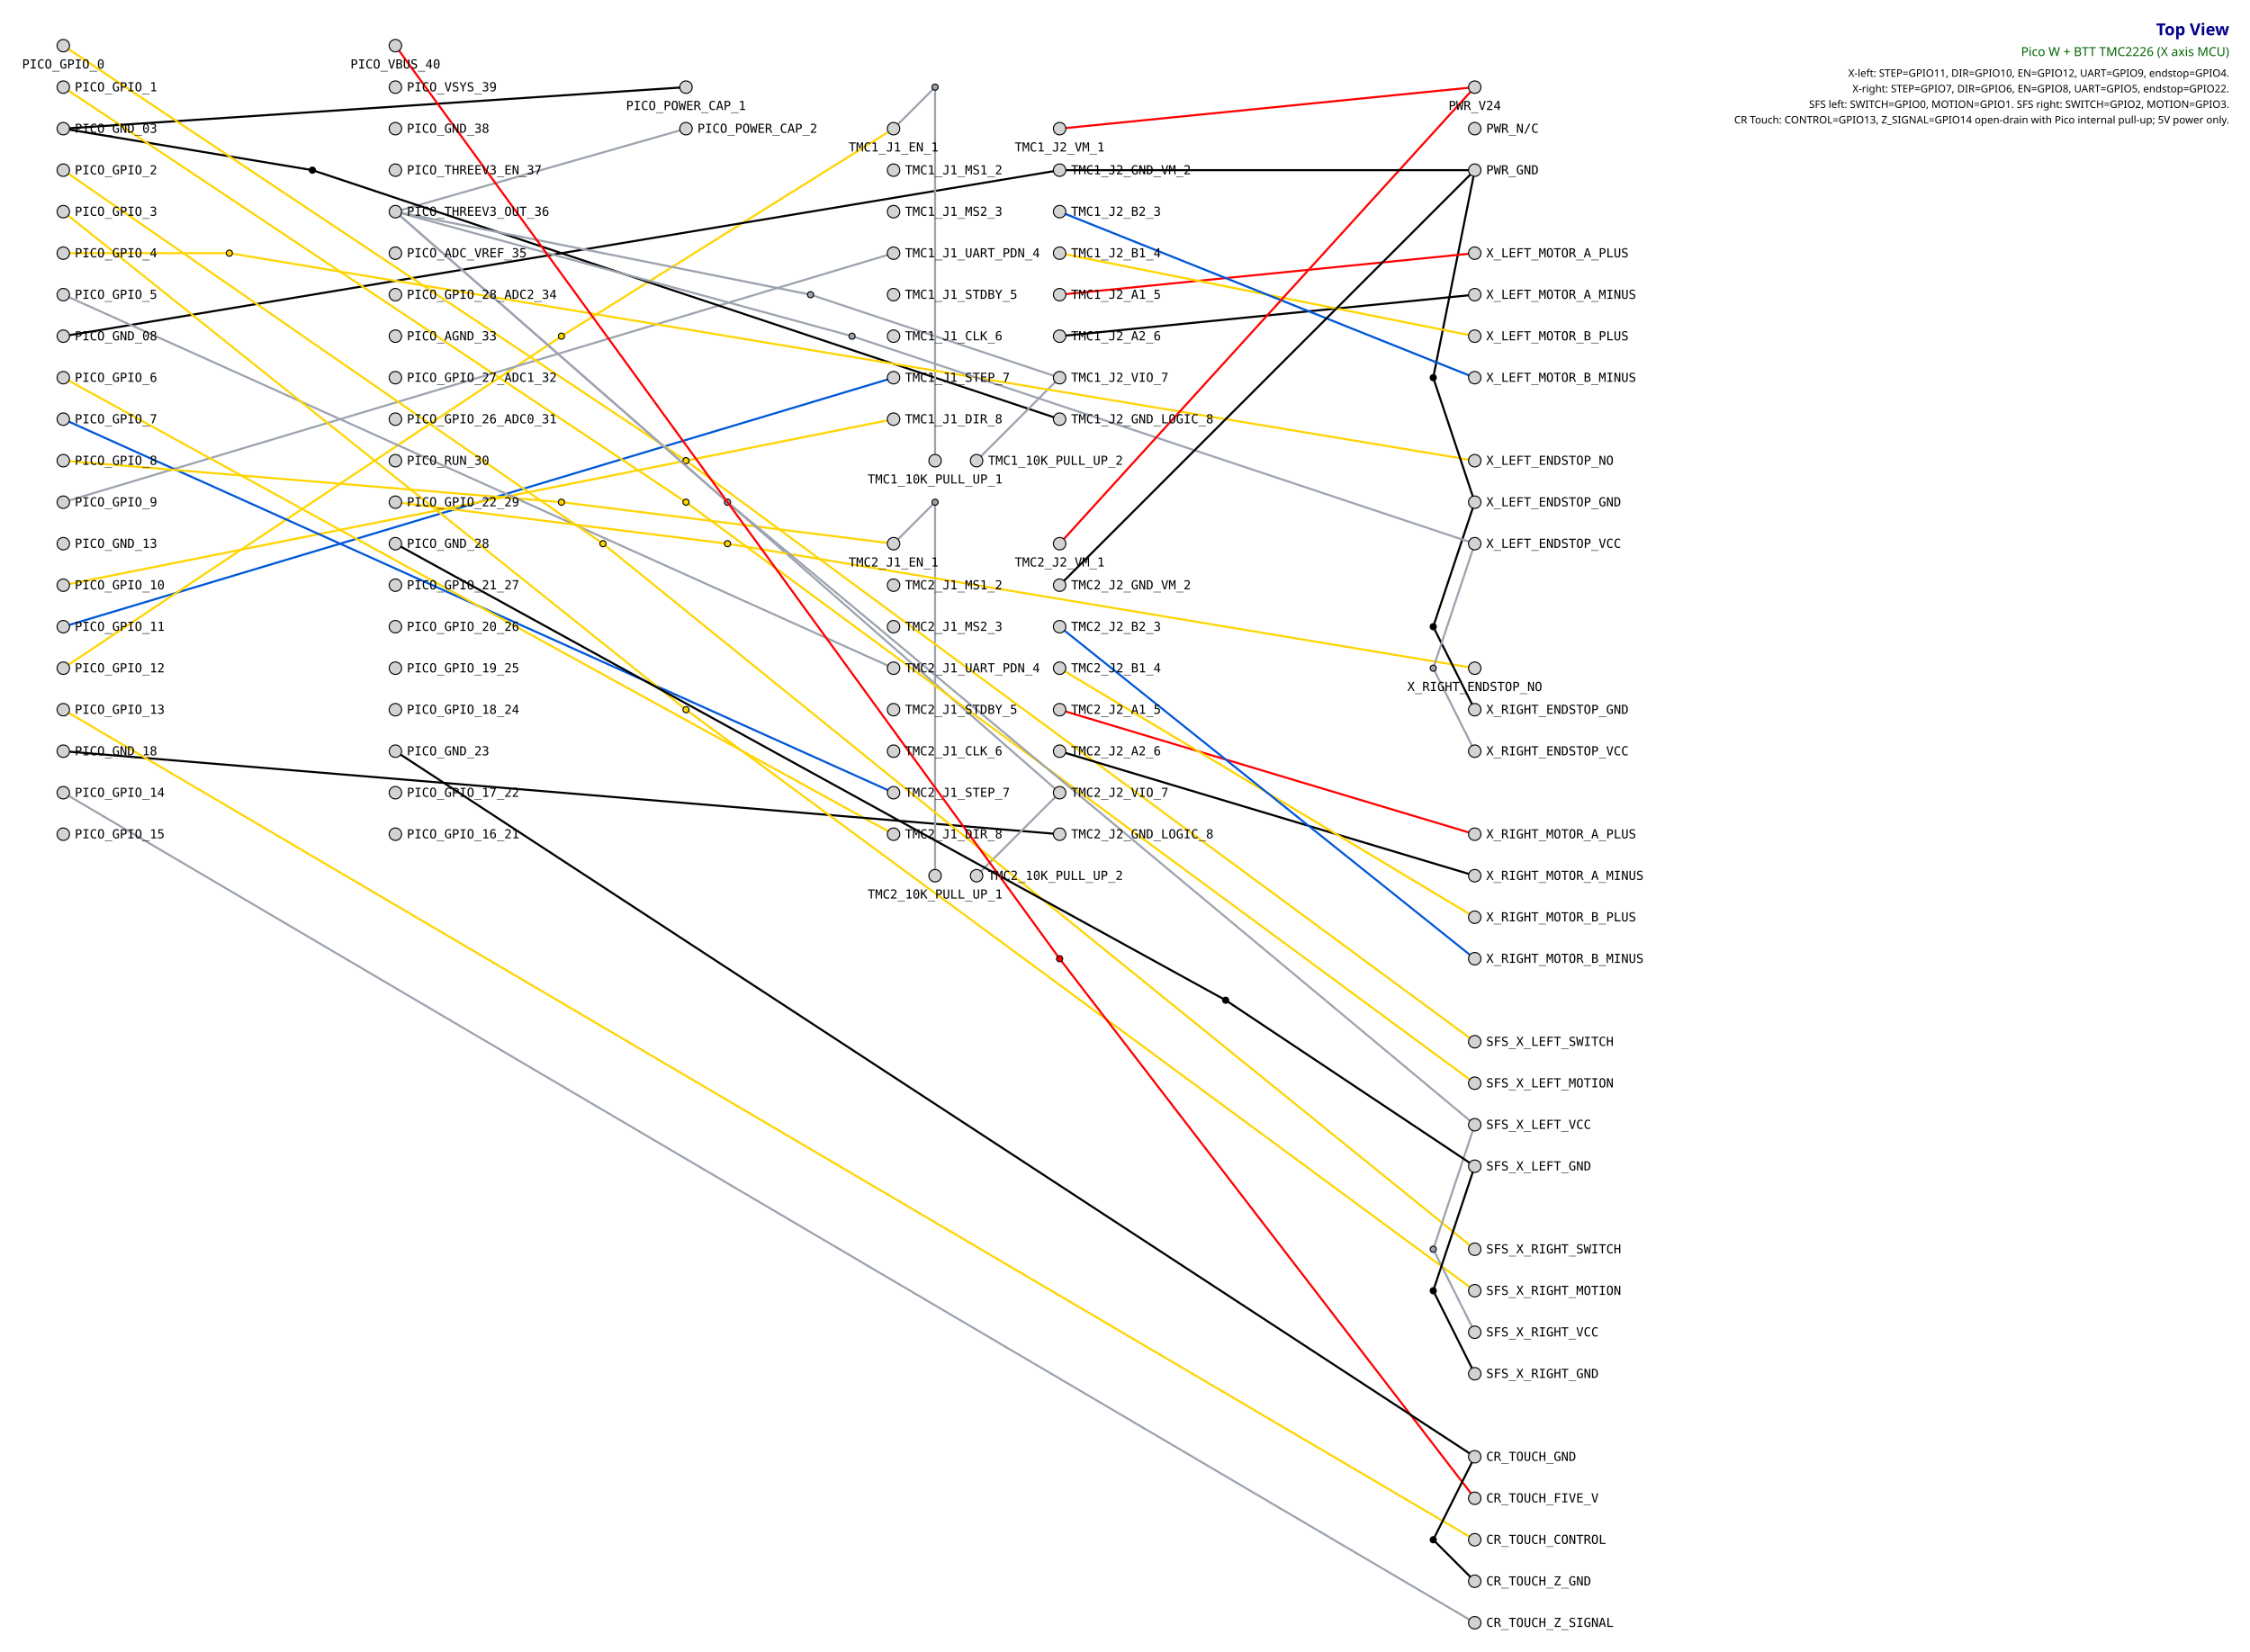
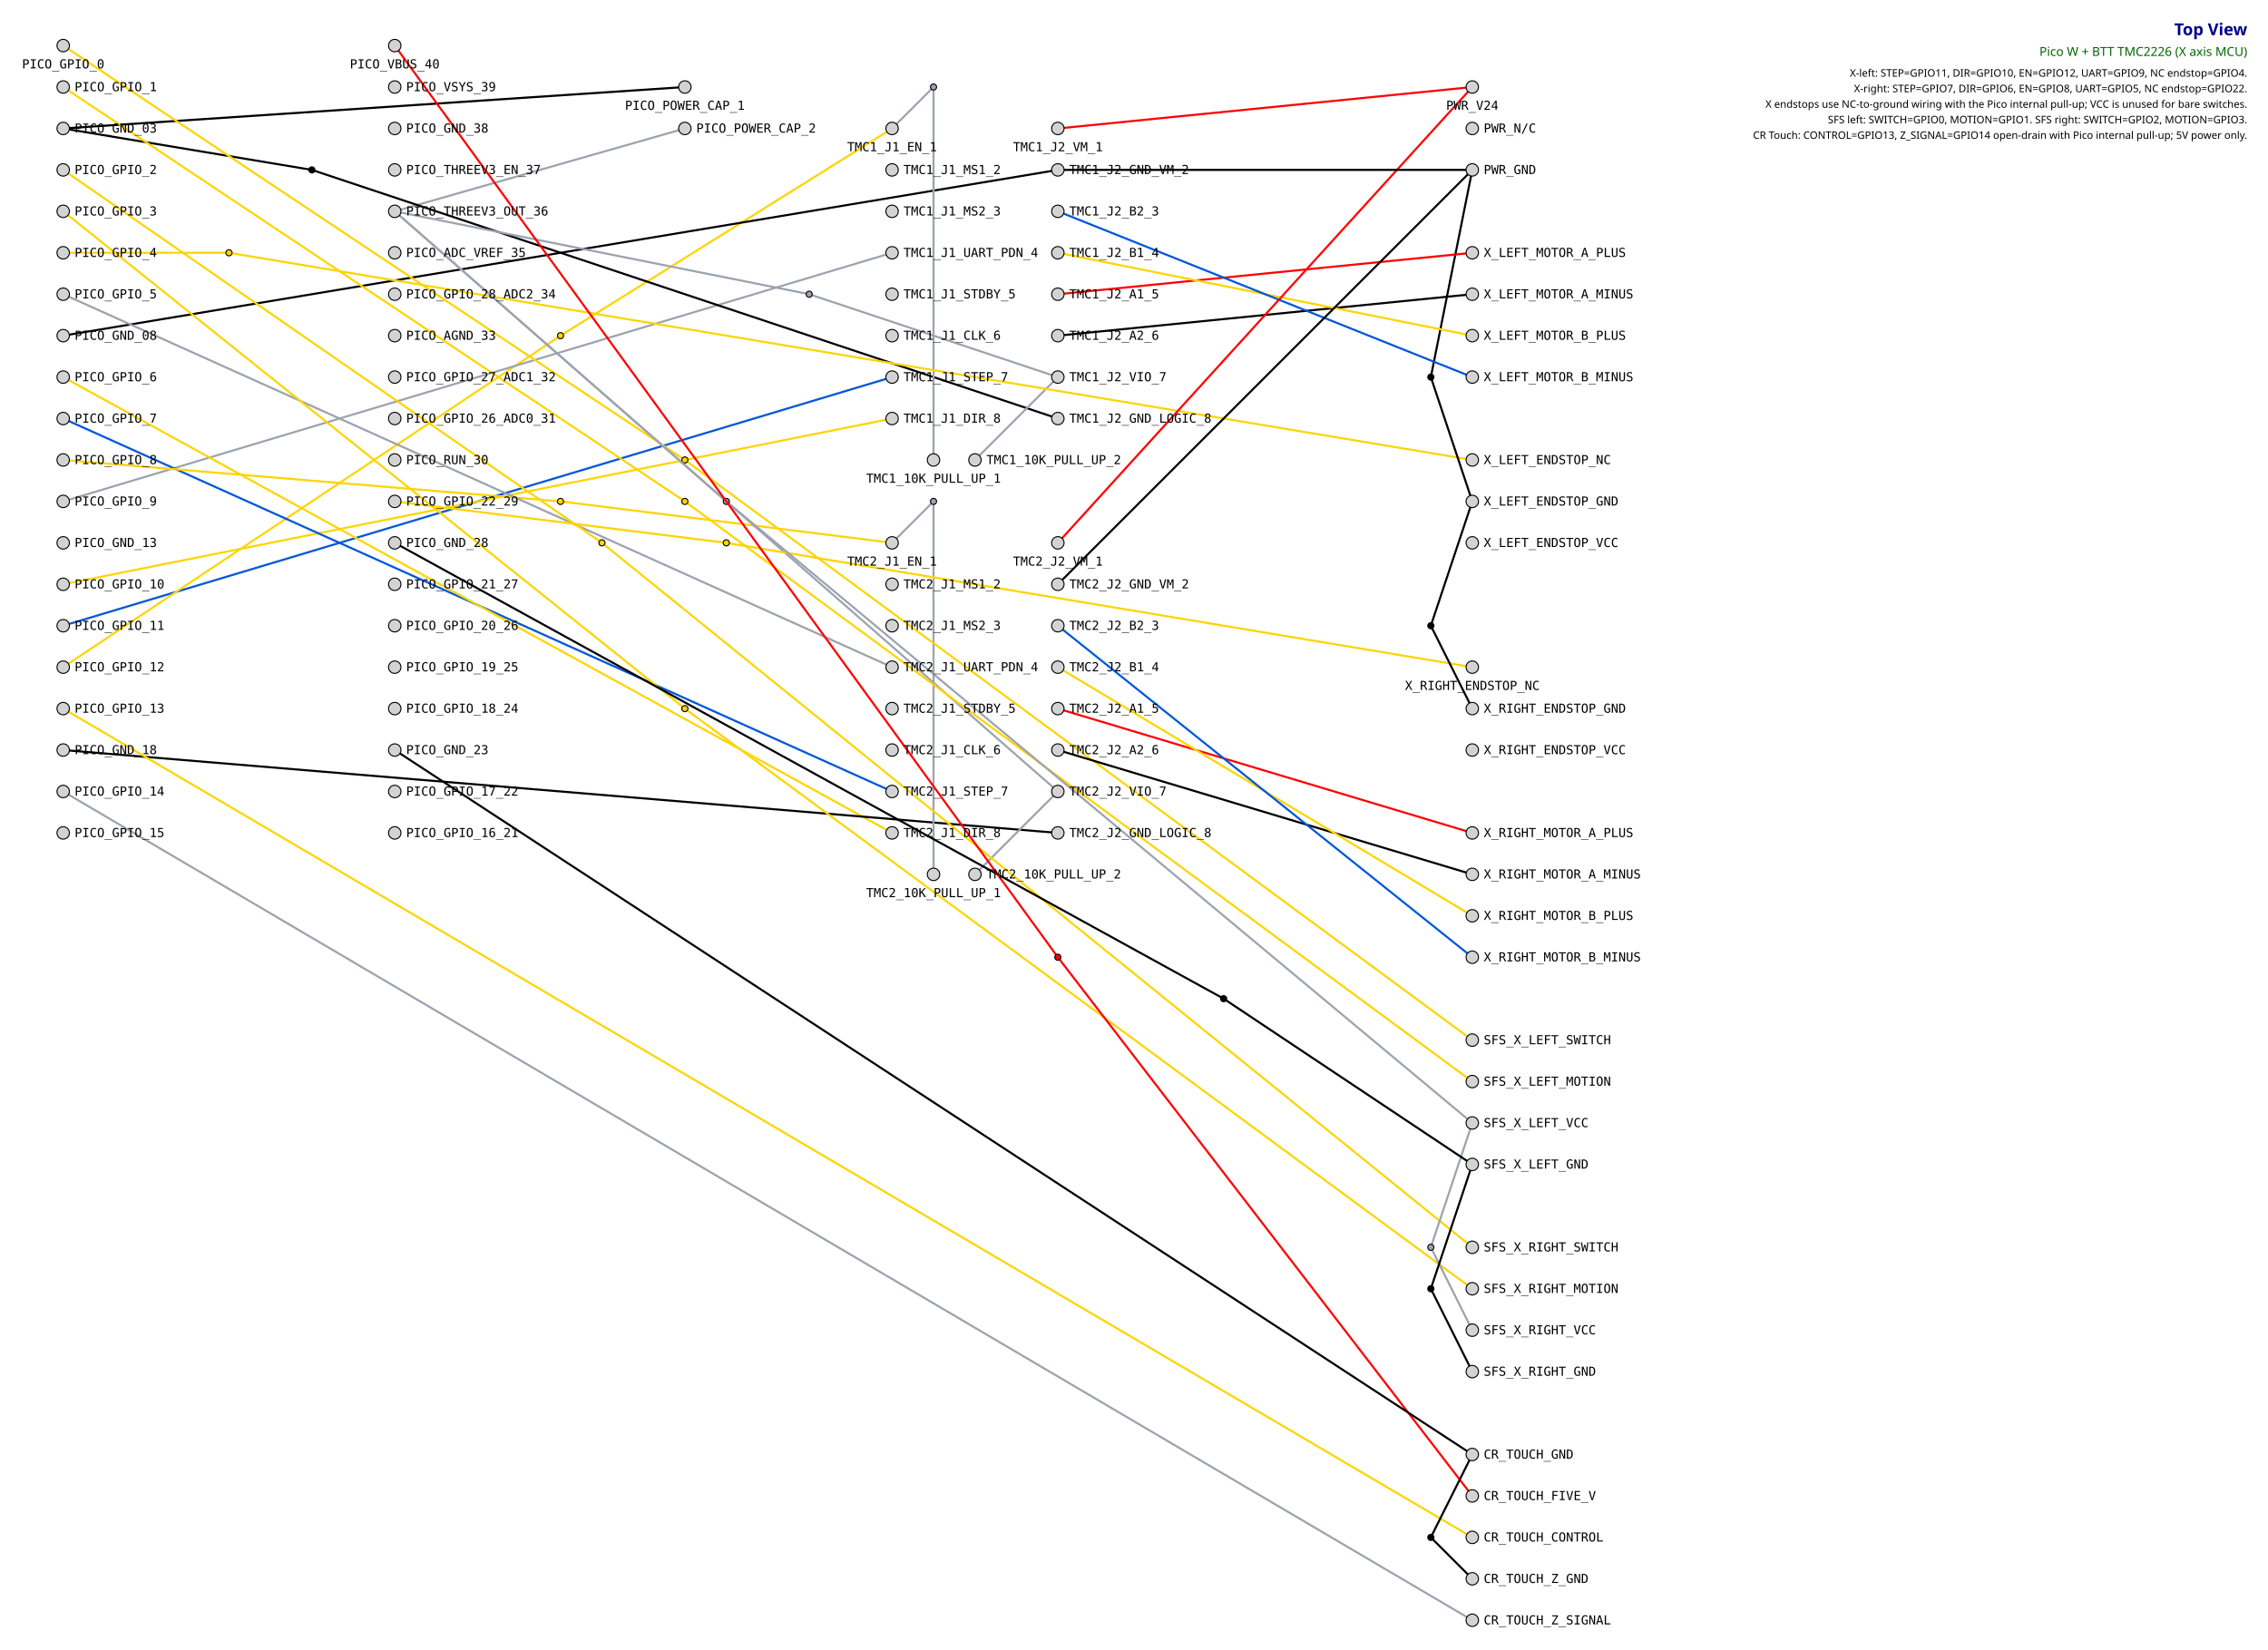
- <svg xmlns="http://www.w3.org/2000/svg" viewBox="-1 -4 2168 1592" width="100%" height="100%">
+ <svg xmlns="http://www.w3.org/2000/svg" viewBox="-1 -4 2189 1592" width="100%" height="100%">
  <line x1="60" y1="120" x2="660" y2="80" stroke="#000000" stroke-width="2" />
  <line x1="660" y1="120" x2="380" y2="200" stroke="#9ca3af" stroke-width="2" />
  <line x1="60" y1="600" x2="860" y2="360" stroke="#0057d8" stroke-width="2" />
  <line x1="60" y1="560" x2="860" y2="400" stroke="#ffd400" stroke-width="2" />
  <line x1="60" y1="640" x2="540" y2="320" stroke="#ffd400" stroke-width="2" />
  <line x1="540" y1="320" x2="860" y2="120" stroke="#ffd400" stroke-width="2" />
  <circle cx="540" cy="320" r="3" fill="#ffd400" stroke="black" stroke-width="1" />
  <line x1="60" y1="480" x2="860" y2="240" stroke="#9ca3af" stroke-width="2" />
  <line x1="60" y1="120" x2="300" y2="160" stroke="#000000" stroke-width="2" />
  <line x1="300" y1="160" x2="1020" y2="400" stroke="#000000" stroke-width="2" />
  <circle cx="300" cy="160" r="3" fill="#000000" stroke="black" stroke-width="1" />
  <line x1="60" y1="320" x2="1020" y2="160" stroke="#000000" stroke-width="2" />
  <line x1="380" y1="200" x2="780" y2="280" stroke="#9ca3af" stroke-width="2" />
  <line x1="780" y1="280" x2="1020" y2="360" stroke="#9ca3af" stroke-width="2" />
  <circle cx="780" cy="280" r="3" fill="#9ca3af" stroke="black" stroke-width="1" />
  <line x1="1020" y1="360" x2="940" y2="440" stroke="#9ca3af" stroke-width="2" />
  <line x1="900" y1="440" x2="900" y2="80" stroke="#9ca3af" stroke-width="2" />
  <line x1="900" y1="80" x2="860" y2="120" stroke="#9ca3af" stroke-width="2" />
  <circle cx="900" cy="80" r="3" fill="#9ca3af" stroke="black" stroke-width="1" />
  <line x1="60" y1="400" x2="860" y2="760" stroke="#0057d8" stroke-width="2" />
  <line x1="60" y1="360" x2="860" y2="800" stroke="#ffd400" stroke-width="2" />
  <line x1="60" y1="440" x2="540" y2="480" stroke="#ffd400" stroke-width="2" />
  <line x1="540" y1="480" x2="860" y2="520" stroke="#ffd400" stroke-width="2" />
  <circle cx="540" cy="480" r="3" fill="#ffd400" stroke="black" stroke-width="1" />
  <line x1="60" y1="280" x2="860" y2="640" stroke="#9ca3af" stroke-width="2" />
  <line x1="60" y1="720" x2="1020" y2="800" stroke="#000000" stroke-width="2" />
  <line x1="380" y1="200" x2="1020" y2="760" stroke="#9ca3af" stroke-width="2" />
  <line x1="1020" y1="760" x2="940" y2="840" stroke="#9ca3af" stroke-width="2" />
  <line x1="900" y1="840" x2="900" y2="480" stroke="#9ca3af" stroke-width="2" />
  <line x1="900" y1="480" x2="860" y2="520" stroke="#9ca3af" stroke-width="2" />
  <circle cx="900" cy="480" r="3" fill="#9ca3af" stroke="black" stroke-width="1" />
  <line x1="60" y1="240" x2="220" y2="240" stroke="#ffd400" stroke-width="2" />
  <line x1="220" y1="240" x2="1420" y2="440" stroke="#ffd400" stroke-width="2" />
  <circle cx="220" cy="240" r="3" fill="#ffd400" stroke="black" stroke-width="1" />
  <line x1="380" y1="480" x2="700" y2="520" stroke="#ffd400" stroke-width="2" />
  <line x1="700" y1="520" x2="1420" y2="640" stroke="#ffd400" stroke-width="2" />
  <circle cx="700" cy="520" r="3" fill="#ffd400" stroke="black" stroke-width="1" />
  <line x1="1420" y1="160" x2="1380" y2="360" stroke="#000000" stroke-width="2" />
  <line x1="1380" y1="360" x2="1420" y2="480" stroke="#000000" stroke-width="2" />
  <circle cx="1380" cy="360" r="3" fill="#000000" stroke="black" stroke-width="1" />
  <line x1="1420" y1="480" x2="1380" y2="600" stroke="#000000" stroke-width="2" />
  <line x1="1380" y1="600" x2="1420" y2="680" stroke="#000000" stroke-width="2" />
  <circle cx="1380" cy="600" r="3" fill="#000000" stroke="black" stroke-width="1" />
-   <line x1="1420" y1="520" x2="820" y2="320" stroke="#9ca3af" stroke-width="2" />
-   <line x1="820" y1="320" x2="380" y2="200" stroke="#9ca3af" stroke-width="2" />
-   <circle cx="820" cy="320" r="3" fill="#9ca3af" stroke="black" stroke-width="1" />
-   <line x1="1420" y1="720" x2="1380" y2="640" stroke="#9ca3af" stroke-width="2" />
-   <line x1="1380" y1="640" x2="1420" y2="520" stroke="#9ca3af" stroke-width="2" />
-   <circle cx="1380" cy="640" r="3" fill="#9ca3af" stroke="black" stroke-width="1" />
  <line x1="60" y1="40" x2="660" y2="440" stroke="#ffd400" stroke-width="2" />
  <line x1="660" y1="440" x2="1420" y2="1000" stroke="#ffd400" stroke-width="2" />
  <circle cx="660" cy="440" r="3" fill="#ffd400" stroke="black" stroke-width="1" />
  <line x1="60" y1="80" x2="660" y2="480" stroke="#ffd400" stroke-width="2" />
  <line x1="660" y1="480" x2="1420" y2="1040" stroke="#ffd400" stroke-width="2" />
  <circle cx="660" cy="480" r="3" fill="#ffd400" stroke="black" stroke-width="1" />
  <line x1="60" y1="160" x2="580" y2="520" stroke="#ffd400" stroke-width="2" />
  <line x1="580" y1="520" x2="1420" y2="1200" stroke="#ffd400" stroke-width="2" />
  <circle cx="580" cy="520" r="3" fill="#ffd400" stroke="black" stroke-width="1" />
  <line x1="60" y1="200" x2="660" y2="680" stroke="#ffd400" stroke-width="2" />
  <line x1="660" y1="680" x2="1420" y2="1240" stroke="#ffd400" stroke-width="2" />
  <circle cx="660" cy="680" r="3" fill="#ffd400" stroke="black" stroke-width="1" />
  <line x1="380" y1="200" x2="700" y2="480" stroke="#9ca3af" stroke-width="2" />
  <line x1="700" y1="480" x2="1420" y2="1080" stroke="#9ca3af" stroke-width="2" />
  <circle cx="700" cy="480" r="3" fill="#9ca3af" stroke="black" stroke-width="1" />
  <line x1="1420" y1="1280" x2="1380" y2="1200" stroke="#9ca3af" stroke-width="2" />
  <line x1="1380" y1="1200" x2="1420" y2="1080" stroke="#9ca3af" stroke-width="2" />
  <circle cx="1380" cy="1200" r="3" fill="#9ca3af" stroke="black" stroke-width="1" />
  <line x1="380" y1="520" x2="1180" y2="960" stroke="#000000" stroke-width="2" />
  <line x1="1180" y1="960" x2="1420" y2="1120" stroke="#000000" stroke-width="2" />
  <circle cx="1180" cy="960" r="3" fill="#000000" stroke="black" stroke-width="1" />
  <line x1="1420" y1="1320" x2="1380" y2="1240" stroke="#000000" stroke-width="2" />
  <line x1="1380" y1="1240" x2="1420" y2="1120" stroke="#000000" stroke-width="2" />
  <circle cx="1380" cy="1240" r="3" fill="#000000" stroke="black" stroke-width="1" />
  <line x1="60" y1="680" x2="1420" y2="1480" stroke="#ffd400" stroke-width="2" />
  <line x1="60" y1="760" x2="1420" y2="1560" stroke="#9ca3af" stroke-width="2" />
  <line x1="380" y1="40" x2="1020" y2="920" stroke="#ff0000" stroke-width="2" />
  <line x1="1020" y1="920" x2="1420" y2="1440" stroke="#ff0000" stroke-width="2" />
  <circle cx="1020" cy="920" r="3" fill="#ff0000" stroke="black" stroke-width="1" />
  <line x1="380" y1="720" x2="1420" y2="1400" stroke="#000000" stroke-width="2" />
  <line x1="1420" y1="1520" x2="1380" y2="1480" stroke="#000000" stroke-width="2" />
  <line x1="1380" y1="1480" x2="1420" y2="1400" stroke="#000000" stroke-width="2" />
  <circle cx="1380" cy="1480" r="3" fill="#000000" stroke="black" stroke-width="1" />
  <line x1="1420" y1="240" x2="1020" y2="280" stroke="#ff0000" stroke-width="2" />
  <line x1="1420" y1="280" x2="1020" y2="320" stroke="#000000" stroke-width="2" />
  <line x1="1420" y1="320" x2="1020" y2="240" stroke="#ffd400" stroke-width="2" />
  <line x1="1420" y1="360" x2="1020" y2="200" stroke="#0057d8" stroke-width="2" />
  <line x1="1420" y1="800" x2="1020" y2="680" stroke="#ff0000" stroke-width="2" />
  <line x1="1420" y1="840" x2="1020" y2="720" stroke="#000000" stroke-width="2" />
  <line x1="1420" y1="880" x2="1020" y2="640" stroke="#ffd400" stroke-width="2" />
  <line x1="1420" y1="920" x2="1020" y2="600" stroke="#0057d8" stroke-width="2" />
  <line x1="1420" y1="80" x2="1020" y2="120" stroke="#ff0000" stroke-width="2" />
  <line x1="1420" y1="80" x2="1020" y2="520" stroke="#ff0000" stroke-width="2" />
  <line x1="1420" y1="160" x2="1020" y2="160" stroke="#000000" stroke-width="2" />
  <line x1="1420" y1="160" x2="1020" y2="560" stroke="#000000" stroke-width="2" />
  <circle cx="60" cy="40" r="6" fill="lightgray" stroke="black" />
  <text x="60" y="62" font-size="12px" font-family="monospace" text-anchor="middle">PICO_GPIO_0</text>
  <circle cx="60" cy="80" r="6" fill="lightgray" stroke="black" />
  <text x="71" y="84" font-size="12px" font-family="monospace" text-anchor="start">PICO_GPIO_1</text>
  <circle cx="60" cy="120" r="6" fill="lightgray" stroke="black" />
  <text x="71" y="124" font-size="12px" font-family="monospace" text-anchor="start">PICO_GND_03</text>
  <circle cx="60" cy="160" r="6" fill="lightgray" stroke="black" />
  <text x="71" y="164" font-size="12px" font-family="monospace" text-anchor="start">PICO_GPIO_2</text>
  <circle cx="60" cy="200" r="6" fill="lightgray" stroke="black" />
  <text x="71" y="204" font-size="12px" font-family="monospace" text-anchor="start">PICO_GPIO_3</text>
  <circle cx="60" cy="240" r="6" fill="lightgray" stroke="black" />
  <text x="71" y="244" font-size="12px" font-family="monospace" text-anchor="start">PICO_GPIO_4</text>
  <circle cx="60" cy="280" r="6" fill="lightgray" stroke="black" />
  <text x="71" y="284" font-size="12px" font-family="monospace" text-anchor="start">PICO_GPIO_5</text>
  <circle cx="60" cy="320" r="6" fill="lightgray" stroke="black" />
  <text x="71" y="324" font-size="12px" font-family="monospace" text-anchor="start">PICO_GND_08</text>
  <circle cx="60" cy="360" r="6" fill="lightgray" stroke="black" />
  <text x="71" y="364" font-size="12px" font-family="monospace" text-anchor="start">PICO_GPIO_6</text>
  <circle cx="60" cy="400" r="6" fill="lightgray" stroke="black" />
  <text x="71" y="404" font-size="12px" font-family="monospace" text-anchor="start">PICO_GPIO_7</text>
  <circle cx="60" cy="440" r="6" fill="lightgray" stroke="black" />
  <text x="71" y="444" font-size="12px" font-family="monospace" text-anchor="start">PICO_GPIO_8</text>
  <circle cx="60" cy="480" r="6" fill="lightgray" stroke="black" />
  <text x="71" y="484" font-size="12px" font-family="monospace" text-anchor="start">PICO_GPIO_9</text>
  <circle cx="60" cy="520" r="6" fill="lightgray" stroke="black" />
  <text x="71" y="524" font-size="12px" font-family="monospace" text-anchor="start">PICO_GND_13</text>
  <circle cx="60" cy="560" r="6" fill="lightgray" stroke="black" />
  <text x="71" y="564" font-size="12px" font-family="monospace" text-anchor="start">PICO_GPIO_10</text>
  <circle cx="60" cy="600" r="6" fill="lightgray" stroke="black" />
  <text x="71" y="604" font-size="12px" font-family="monospace" text-anchor="start">PICO_GPIO_11</text>
  <circle cx="60" cy="640" r="6" fill="lightgray" stroke="black" />
  <text x="71" y="644" font-size="12px" font-family="monospace" text-anchor="start">PICO_GPIO_12</text>
  <circle cx="60" cy="680" r="6" fill="lightgray" stroke="black" />
  <text x="71" y="684" font-size="12px" font-family="monospace" text-anchor="start">PICO_GPIO_13</text>
  <circle cx="60" cy="720" r="6" fill="lightgray" stroke="black" />
  <text x="71" y="724" font-size="12px" font-family="monospace" text-anchor="start">PICO_GND_18</text>
  <circle cx="60" cy="760" r="6" fill="lightgray" stroke="black" />
  <text x="71" y="764" font-size="12px" font-family="monospace" text-anchor="start">PICO_GPIO_14</text>
  <circle cx="60" cy="800" r="6" fill="lightgray" stroke="black" />
  <text x="71" y="804" font-size="12px" font-family="monospace" text-anchor="start">PICO_GPIO_15</text>
  <circle cx="380" cy="40" r="6" fill="lightgray" stroke="black" />
  <text x="380" y="62" font-size="12px" font-family="monospace" text-anchor="middle">PICO_VBUS_40</text>
  <circle cx="380" cy="80" r="6" fill="lightgray" stroke="black" />
  <text x="391" y="84" font-size="12px" font-family="monospace" text-anchor="start">PICO_VSYS_39</text>
  <circle cx="380" cy="120" r="6" fill="lightgray" stroke="black" />
  <text x="391" y="124" font-size="12px" font-family="monospace" text-anchor="start">PICO_GND_38</text>
  <circle cx="380" cy="160" r="6" fill="lightgray" stroke="black" />
  <text x="391" y="164" font-size="12px" font-family="monospace" text-anchor="start">PICO_THREEV3_EN_37</text>
  <circle cx="380" cy="200" r="6" fill="lightgray" stroke="black" />
  <text x="391" y="204" font-size="12px" font-family="monospace" text-anchor="start">PICO_THREEV3_OUT_36</text>
  <circle cx="380" cy="240" r="6" fill="lightgray" stroke="black" />
  <text x="391" y="244" font-size="12px" font-family="monospace" text-anchor="start">PICO_ADC_VREF_35</text>
  <circle cx="380" cy="280" r="6" fill="lightgray" stroke="black" />
  <text x="391" y="284" font-size="12px" font-family="monospace" text-anchor="start">PICO_GPIO_28_ADC2_34</text>
  <circle cx="380" cy="320" r="6" fill="lightgray" stroke="black" />
  <text x="391" y="324" font-size="12px" font-family="monospace" text-anchor="start">PICO_AGND_33</text>
  <circle cx="380" cy="360" r="6" fill="lightgray" stroke="black" />
  <text x="391" y="364" font-size="12px" font-family="monospace" text-anchor="start">PICO_GPIO_27_ADC1_32</text>
  <circle cx="380" cy="400" r="6" fill="lightgray" stroke="black" />
  <text x="391" y="404" font-size="12px" font-family="monospace" text-anchor="start">PICO_GPIO_26_ADC0_31</text>
  <circle cx="380" cy="440" r="6" fill="lightgray" stroke="black" />
  <text x="391" y="444" font-size="12px" font-family="monospace" text-anchor="start">PICO_RUN_30</text>
  <circle cx="380" cy="480" r="6" fill="lightgray" stroke="black" />
  <text x="391" y="484" font-size="12px" font-family="monospace" text-anchor="start">PICO_GPIO_22_29</text>
  <circle cx="380" cy="520" r="6" fill="lightgray" stroke="black" />
  <text x="391" y="524" font-size="12px" font-family="monospace" text-anchor="start">PICO_GND_28</text>
  <circle cx="380" cy="560" r="6" fill="lightgray" stroke="black" />
  <text x="391" y="564" font-size="12px" font-family="monospace" text-anchor="start">PICO_GPIO_21_27</text>
  <circle cx="380" cy="600" r="6" fill="lightgray" stroke="black" />
  <text x="391" y="604" font-size="12px" font-family="monospace" text-anchor="start">PICO_GPIO_20_26</text>
  <circle cx="380" cy="640" r="6" fill="lightgray" stroke="black" />
  <text x="391" y="644" font-size="12px" font-family="monospace" text-anchor="start">PICO_GPIO_19_25</text>
  <circle cx="380" cy="680" r="6" fill="lightgray" stroke="black" />
  <text x="391" y="684" font-size="12px" font-family="monospace" text-anchor="start">PICO_GPIO_18_24</text>
  <circle cx="380" cy="720" r="6" fill="lightgray" stroke="black" />
  <text x="391" y="724" font-size="12px" font-family="monospace" text-anchor="start">PICO_GND_23</text>
  <circle cx="380" cy="760" r="6" fill="lightgray" stroke="black" />
  <text x="391" y="764" font-size="12px" font-family="monospace" text-anchor="start">PICO_GPIO_17_22</text>
  <circle cx="380" cy="800" r="6" fill="lightgray" stroke="black" />
  <text x="391" y="804" font-size="12px" font-family="monospace" text-anchor="start">PICO_GPIO_16_21</text>
  <circle cx="860" cy="120" r="6" fill="lightgray" stroke="black" />
  <text x="860" y="142" font-size="12px" font-family="monospace" text-anchor="middle">TMC1_J1_EN_1</text>
  <circle cx="860" cy="160" r="6" fill="lightgray" stroke="black" />
  <text x="871" y="164" font-size="12px" font-family="monospace" text-anchor="start">TMC1_J1_MS1_2</text>
  <circle cx="860" cy="200" r="6" fill="lightgray" stroke="black" />
  <text x="871" y="204" font-size="12px" font-family="monospace" text-anchor="start">TMC1_J1_MS2_3</text>
  <circle cx="860" cy="240" r="6" fill="lightgray" stroke="black" />
  <text x="871" y="244" font-size="12px" font-family="monospace" text-anchor="start">TMC1_J1_UART_PDN_4</text>
  <circle cx="860" cy="280" r="6" fill="lightgray" stroke="black" />
  <text x="871" y="284" font-size="12px" font-family="monospace" text-anchor="start">TMC1_J1_STDBY_5</text>
  <circle cx="860" cy="320" r="6" fill="lightgray" stroke="black" />
  <text x="871" y="324" font-size="12px" font-family="monospace" text-anchor="start">TMC1_J1_CLK_6</text>
  <circle cx="860" cy="360" r="6" fill="lightgray" stroke="black" />
  <text x="871" y="364" font-size="12px" font-family="monospace" text-anchor="start">TMC1_J1_STEP_7</text>
  <circle cx="860" cy="400" r="6" fill="lightgray" stroke="black" />
  <text x="871" y="404" font-size="12px" font-family="monospace" text-anchor="start">TMC1_J1_DIR_8</text>
  <circle cx="1020" cy="120" r="6" fill="lightgray" stroke="black" />
  <text x="1020" y="142" font-size="12px" font-family="monospace" text-anchor="middle">TMC1_J2_VM_1</text>
  <circle cx="1020" cy="160" r="6" fill="lightgray" stroke="black" />
  <text x="1031" y="164" font-size="12px" font-family="monospace" text-anchor="start">TMC1_J2_GND_VM_2</text>
  <circle cx="1020" cy="200" r="6" fill="lightgray" stroke="black" />
  <text x="1031" y="204" font-size="12px" font-family="monospace" text-anchor="start">TMC1_J2_B2_3</text>
  <circle cx="1020" cy="240" r="6" fill="lightgray" stroke="black" />
  <text x="1031" y="244" font-size="12px" font-family="monospace" text-anchor="start">TMC1_J2_B1_4</text>
  <circle cx="1020" cy="280" r="6" fill="lightgray" stroke="black" />
  <text x="1031" y="284" font-size="12px" font-family="monospace" text-anchor="start">TMC1_J2_A1_5</text>
  <circle cx="1020" cy="320" r="6" fill="lightgray" stroke="black" />
  <text x="1031" y="324" font-size="12px" font-family="monospace" text-anchor="start">TMC1_J2_A2_6</text>
  <circle cx="1020" cy="360" r="6" fill="lightgray" stroke="black" />
  <text x="1031" y="364" font-size="12px" font-family="monospace" text-anchor="start">TMC1_J2_VIO_7</text>
  <circle cx="1020" cy="400" r="6" fill="lightgray" stroke="black" />
  <text x="1031" y="404" font-size="12px" font-family="monospace" text-anchor="start">TMC1_J2_GND_LOGIC_8</text>
  <circle cx="860" cy="520" r="6" fill="lightgray" stroke="black" />
  <text x="860" y="542" font-size="12px" font-family="monospace" text-anchor="middle">TMC2_J1_EN_1</text>
  <circle cx="860" cy="560" r="6" fill="lightgray" stroke="black" />
  <text x="871" y="564" font-size="12px" font-family="monospace" text-anchor="start">TMC2_J1_MS1_2</text>
  <circle cx="860" cy="600" r="6" fill="lightgray" stroke="black" />
  <text x="871" y="604" font-size="12px" font-family="monospace" text-anchor="start">TMC2_J1_MS2_3</text>
  <circle cx="860" cy="640" r="6" fill="lightgray" stroke="black" />
  <text x="871" y="644" font-size="12px" font-family="monospace" text-anchor="start">TMC2_J1_UART_PDN_4</text>
  <circle cx="860" cy="680" r="6" fill="lightgray" stroke="black" />
  <text x="871" y="684" font-size="12px" font-family="monospace" text-anchor="start">TMC2_J1_STDBY_5</text>
  <circle cx="860" cy="720" r="6" fill="lightgray" stroke="black" />
  <text x="871" y="724" font-size="12px" font-family="monospace" text-anchor="start">TMC2_J1_CLK_6</text>
  <circle cx="860" cy="760" r="6" fill="lightgray" stroke="black" />
  <text x="871" y="764" font-size="12px" font-family="monospace" text-anchor="start">TMC2_J1_STEP_7</text>
  <circle cx="860" cy="800" r="6" fill="lightgray" stroke="black" />
  <text x="871" y="804" font-size="12px" font-family="monospace" text-anchor="start">TMC2_J1_DIR_8</text>
  <circle cx="1020" cy="520" r="6" fill="lightgray" stroke="black" />
  <text x="1020" y="542" font-size="12px" font-family="monospace" text-anchor="middle">TMC2_J2_VM_1</text>
  <circle cx="1020" cy="560" r="6" fill="lightgray" stroke="black" />
  <text x="1031" y="564" font-size="12px" font-family="monospace" text-anchor="start">TMC2_J2_GND_VM_2</text>
  <circle cx="1020" cy="600" r="6" fill="lightgray" stroke="black" />
  <text x="1031" y="604" font-size="12px" font-family="monospace" text-anchor="start">TMC2_J2_B2_3</text>
  <circle cx="1020" cy="640" r="6" fill="lightgray" stroke="black" />
  <text x="1031" y="644" font-size="12px" font-family="monospace" text-anchor="start">TMC2_J2_B1_4</text>
  <circle cx="1020" cy="680" r="6" fill="lightgray" stroke="black" />
  <text x="1031" y="684" font-size="12px" font-family="monospace" text-anchor="start">TMC2_J2_A1_5</text>
  <circle cx="1020" cy="720" r="6" fill="lightgray" stroke="black" />
  <text x="1031" y="724" font-size="12px" font-family="monospace" text-anchor="start">TMC2_J2_A2_6</text>
  <circle cx="1020" cy="760" r="6" fill="lightgray" stroke="black" />
  <text x="1031" y="764" font-size="12px" font-family="monospace" text-anchor="start">TMC2_J2_VIO_7</text>
  <circle cx="1020" cy="800" r="6" fill="lightgray" stroke="black" />
  <text x="1031" y="804" font-size="12px" font-family="monospace" text-anchor="start">TMC2_J2_GND_LOGIC_8</text>
  <circle cx="900" cy="440" r="6" fill="lightgray" stroke="black" />
  <text x="900" y="462" font-size="12px" font-family="monospace" text-anchor="middle">TMC1_10K_PULL_UP_1</text>
  <circle cx="940" cy="440" r="6" fill="lightgray" stroke="black" />
  <text x="951" y="444" font-size="12px" font-family="monospace" text-anchor="start">TMC1_10K_PULL_UP_2</text>
  <circle cx="900" cy="840" r="6" fill="lightgray" stroke="black" />
  <text x="900" y="862" font-size="12px" font-family="monospace" text-anchor="middle">TMC2_10K_PULL_UP_1</text>
  <circle cx="940" cy="840" r="6" fill="lightgray" stroke="black" />
  <text x="951" y="844" font-size="12px" font-family="monospace" text-anchor="start">TMC2_10K_PULL_UP_2</text>
  <circle cx="660" cy="80" r="6" fill="lightgray" stroke="black" />
  <text x="660" y="102" font-size="12px" font-family="monospace" text-anchor="middle">PICO_POWER_CAP_1</text>
  <circle cx="660" cy="120" r="6" fill="lightgray" stroke="black" />
  <text x="671" y="124" font-size="12px" font-family="monospace" text-anchor="start">PICO_POWER_CAP_2</text>
  <circle cx="1420" cy="80" r="6" fill="lightgray" stroke="black" />
  <text x="1420" y="102" font-size="12px" font-family="monospace" text-anchor="middle">PWR_V24</text>
  <circle cx="1420" cy="120" r="6" fill="lightgray" stroke="black" />
  <text x="1431" y="124" font-size="12px" font-family="monospace" text-anchor="start">PWR_N/C</text>
  <circle cx="1420" cy="160" r="6" fill="lightgray" stroke="black" />
  <text x="1431" y="164" font-size="12px" font-family="monospace" text-anchor="start">PWR_GND</text>
  <circle cx="1420" cy="240" r="6" fill="lightgray" stroke="black" />
  <text x="1431" y="244" font-size="12px" font-family="monospace" text-anchor="start">X_LEFT_MOTOR_A_PLUS</text>
  <circle cx="1420" cy="280" r="6" fill="lightgray" stroke="black" />
  <text x="1431" y="284" font-size="12px" font-family="monospace" text-anchor="start">X_LEFT_MOTOR_A_MINUS</text>
  <circle cx="1420" cy="320" r="6" fill="lightgray" stroke="black" />
  <text x="1431" y="324" font-size="12px" font-family="monospace" text-anchor="start">X_LEFT_MOTOR_B_PLUS</text>
  <circle cx="1420" cy="360" r="6" fill="lightgray" stroke="black" />
  <text x="1431" y="364" font-size="12px" font-family="monospace" text-anchor="start">X_LEFT_MOTOR_B_MINUS</text>
  <circle cx="1420" cy="440" r="6" fill="lightgray" stroke="black" />
-   <text x="1431" y="444" font-size="12px" font-family="monospace" text-anchor="start">X_LEFT_ENDSTOP_NO</text>
+   <text x="1431" y="444" font-size="12px" font-family="monospace" text-anchor="start">X_LEFT_ENDSTOP_NC</text>
  <circle cx="1420" cy="480" r="6" fill="lightgray" stroke="black" />
  <text x="1431" y="484" font-size="12px" font-family="monospace" text-anchor="start">X_LEFT_ENDSTOP_GND</text>
  <circle cx="1420" cy="520" r="6" fill="lightgray" stroke="black" />
  <text x="1431" y="524" font-size="12px" font-family="monospace" text-anchor="start">X_LEFT_ENDSTOP_VCC</text>
  <circle cx="1420" cy="800" r="6" fill="lightgray" stroke="black" />
  <text x="1431" y="804" font-size="12px" font-family="monospace" text-anchor="start">X_RIGHT_MOTOR_A_PLUS</text>
  <circle cx="1420" cy="840" r="6" fill="lightgray" stroke="black" />
  <text x="1431" y="844" font-size="12px" font-family="monospace" text-anchor="start">X_RIGHT_MOTOR_A_MINUS</text>
  <circle cx="1420" cy="880" r="6" fill="lightgray" stroke="black" />
  <text x="1431" y="884" font-size="12px" font-family="monospace" text-anchor="start">X_RIGHT_MOTOR_B_PLUS</text>
  <circle cx="1420" cy="920" r="6" fill="lightgray" stroke="black" />
  <text x="1431" y="924" font-size="12px" font-family="monospace" text-anchor="start">X_RIGHT_MOTOR_B_MINUS</text>
  <circle cx="1420" cy="640" r="6" fill="lightgray" stroke="black" />
-   <text x="1420" y="662" font-size="12px" font-family="monospace" text-anchor="middle">X_RIGHT_ENDSTOP_NO</text>
+   <text x="1420" y="662" font-size="12px" font-family="monospace" text-anchor="middle">X_RIGHT_ENDSTOP_NC</text>
  <circle cx="1420" cy="680" r="6" fill="lightgray" stroke="black" />
  <text x="1431" y="684" font-size="12px" font-family="monospace" text-anchor="start">X_RIGHT_ENDSTOP_GND</text>
  <circle cx="1420" cy="720" r="6" fill="lightgray" stroke="black" />
  <text x="1431" y="724" font-size="12px" font-family="monospace" text-anchor="start">X_RIGHT_ENDSTOP_VCC</text>
  <circle cx="1420" cy="1000" r="6" fill="lightgray" stroke="black" />
  <text x="1431" y="1004" font-size="12px" font-family="monospace" text-anchor="start">SFS_X_LEFT_SWITCH</text>
  <circle cx="1420" cy="1040" r="6" fill="lightgray" stroke="black" />
  <text x="1431" y="1044" font-size="12px" font-family="monospace" text-anchor="start">SFS_X_LEFT_MOTION</text>
  <circle cx="1420" cy="1080" r="6" fill="lightgray" stroke="black" />
  <text x="1431" y="1084" font-size="12px" font-family="monospace" text-anchor="start">SFS_X_LEFT_VCC</text>
  <circle cx="1420" cy="1120" r="6" fill="lightgray" stroke="black" />
  <text x="1431" y="1124" font-size="12px" font-family="monospace" text-anchor="start">SFS_X_LEFT_GND</text>
  <circle cx="1420" cy="1200" r="6" fill="lightgray" stroke="black" />
  <text x="1431" y="1204" font-size="12px" font-family="monospace" text-anchor="start">SFS_X_RIGHT_SWITCH</text>
  <circle cx="1420" cy="1240" r="6" fill="lightgray" stroke="black" />
  <text x="1431" y="1244" font-size="12px" font-family="monospace" text-anchor="start">SFS_X_RIGHT_MOTION</text>
  <circle cx="1420" cy="1280" r="6" fill="lightgray" stroke="black" />
  <text x="1431" y="1284" font-size="12px" font-family="monospace" text-anchor="start">SFS_X_RIGHT_VCC</text>
  <circle cx="1420" cy="1320" r="6" fill="lightgray" stroke="black" />
  <text x="1431" y="1324" font-size="12px" font-family="monospace" text-anchor="start">SFS_X_RIGHT_GND</text>
  <circle cx="1420" cy="1400" r="6" fill="lightgray" stroke="black" />
  <text x="1431" y="1404" font-size="12px" font-family="monospace" text-anchor="start">CR_TOUCH_GND</text>
  <circle cx="1420" cy="1440" r="6" fill="lightgray" stroke="black" />
  <text x="1431" y="1444" font-size="12px" font-family="monospace" text-anchor="start">CR_TOUCH_FIVE_V</text>
  <circle cx="1420" cy="1480" r="6" fill="lightgray" stroke="black" />
  <text x="1431" y="1484" font-size="12px" font-family="monospace" text-anchor="start">CR_TOUCH_CONTROL</text>
  <circle cx="1420" cy="1520" r="6" fill="lightgray" stroke="black" />
  <text x="1431" y="1524" font-size="12px" font-family="monospace" text-anchor="start">CR_TOUCH_Z_GND</text>
  <circle cx="1420" cy="1560" r="6" fill="lightgray" stroke="black" />
  <text x="1431" y="1564" font-size="12px" font-family="monospace" text-anchor="start">CR_TOUCH_Z_SIGNAL</text>
-   <text x="2147" y="30" font-size="16px" font-family="sans-serif" font-weight="bold" text-anchor="end" fill="darkblue">Top View</text>
-   <text x="2147" y="50" font-size="12px" font-family="sans-serif" text-anchor="end" fill="darkgreen">Pico W + BTT TMC2226 (X axis MCU)</text>
-   <text x="2147" y="70" font-size="10px" font-family="sans-serif" text-anchor="end" fill="black">X-left: STEP=GPIO11, DIR=GPIO10, EN=GPIO12, UART=GPIO9, endstop=GPIO4.</text>
-   <text x="2147" y="85" font-size="10px" font-family="sans-serif" text-anchor="end" fill="black">X-right: STEP=GPIO7, DIR=GPIO6, EN=GPIO8, UART=GPIO5, endstop=GPIO22.</text>
-   <text x="2147" y="100" font-size="10px" font-family="sans-serif" text-anchor="end" fill="black">SFS left: SWITCH=GPIO0, MOTION=GPIO1. SFS right: SWITCH=GPIO2, MOTION=GPIO3.</text>
-   <text x="2147" y="115" font-size="10px" font-family="sans-serif" text-anchor="end" fill="black">CR Touch: CONTROL=GPIO13, Z_SIGNAL=GPIO14 open-drain with Pico internal pull-up; 5V power only.</text>
+   <text x="2168" y="30" font-size="16px" font-family="sans-serif" font-weight="bold" text-anchor="end" fill="darkblue">Top View</text>
+   <text x="2168" y="50" font-size="12px" font-family="sans-serif" text-anchor="end" fill="darkgreen">Pico W + BTT TMC2226 (X axis MCU)</text>
+   <text x="2168" y="70" font-size="10px" font-family="sans-serif" text-anchor="end" fill="black">X-left: STEP=GPIO11, DIR=GPIO10, EN=GPIO12, UART=GPIO9, NC endstop=GPIO4.</text>
+   <text x="2168" y="85" font-size="10px" font-family="sans-serif" text-anchor="end" fill="black">X-right: STEP=GPIO7, DIR=GPIO6, EN=GPIO8, UART=GPIO5, NC endstop=GPIO22.</text>
+   <text x="2168" y="100" font-size="10px" font-family="sans-serif" text-anchor="end" fill="black">X endstops use NC-to-ground wiring with the Pico internal pull-up; VCC is unused for bare switches.</text>
+   <text x="2168" y="115" font-size="10px" font-family="sans-serif" text-anchor="end" fill="black">SFS left: SWITCH=GPIO0, MOTION=GPIO1. SFS right: SWITCH=GPIO2, MOTION=GPIO3.</text>
+   <text x="2168" y="130" font-size="10px" font-family="sans-serif" text-anchor="end" fill="black">CR Touch: CONTROL=GPIO13, Z_SIGNAL=GPIO14 open-drain with Pico internal pull-up; 5V power only.</text>
</svg>
